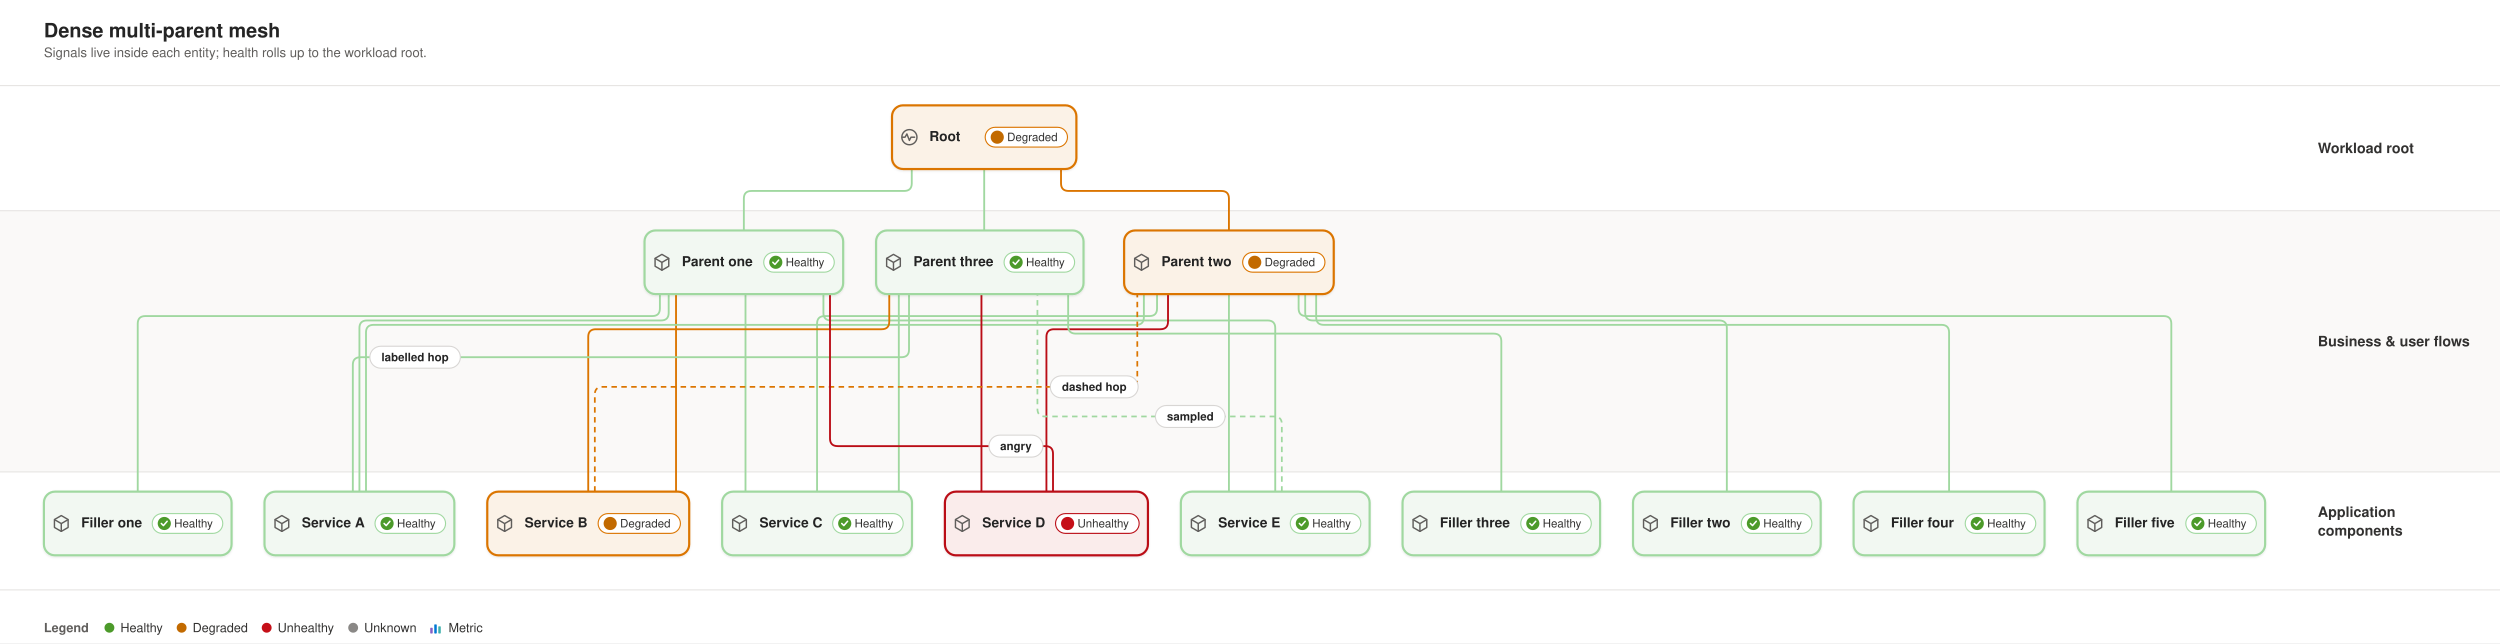
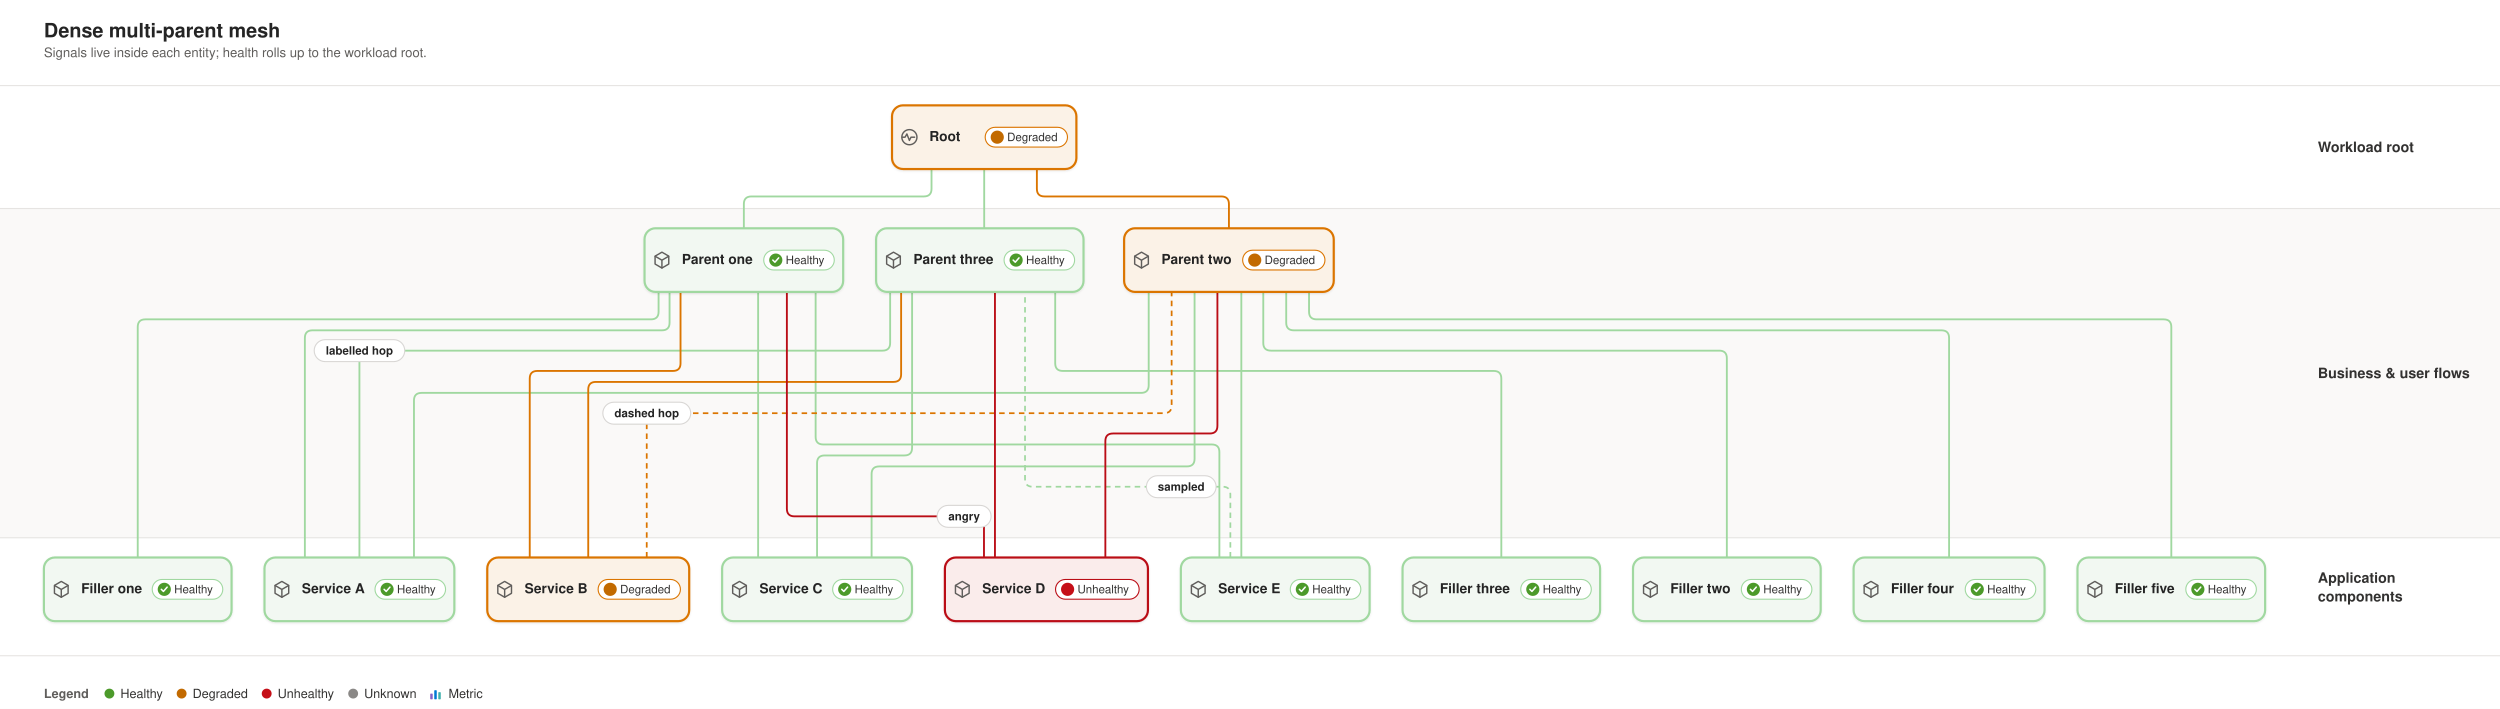
- <svg xmlns="http://www.w3.org/2000/svg" width="2278" height="586" viewBox="0 0 2278 586" font-family="Segoe UI, -apple-system, BlinkMacSystemFont, Helvetica, Arial, sans-serif">
+ <svg xmlns="http://www.w3.org/2000/svg" width="2278" height="646" viewBox="0 0 2278 646" font-family="Segoe UI, -apple-system, BlinkMacSystemFont, Helvetica, Arial, sans-serif">
  <defs>
    <filter id="cs" x="-20%" y="-20%" width="140%" height="140%">
      <feDropShadow dx="0" dy="1" stdDeviation="1.3" flood-color="#000" flood-opacity="0.1" />
    </filter>
  </defs>
-   <rect width="2278" height="586" fill="#ffffff" />
-   <rect x="0" y="78.0" width="2278" height="114.0" fill="#ffffff" />
+   <rect width="2278" height="646" fill="#ffffff" />
+   <rect x="0" y="78.0" width="2278" height="112.0" fill="#ffffff" />
  <line x1="0" y1="78.0" x2="2278" y2="78.0" stroke="#e6e4e2" />
-   <text x="2112.0" y="139.5" font-size="13" font-weight="700" fill="#323130">Workload root</text>
-   <rect x="0" y="192.0" width="2278" height="238.0" fill="#faf9f8" />
-   <line x1="0" y1="192.0" x2="2278" y2="192.0" stroke="#e6e4e2" />
-   <text x="2112.0" y="315.5" font-size="13" font-weight="700" fill="#323130">Business &amp; user flows</text>
-   <rect x="0" y="430.0" width="2278" height="90.0" fill="#ffffff" />
-   <line x1="0" y1="430.0" x2="2278" y2="430.0" stroke="#e6e4e2" />
-   <text x="2112.0" y="471.0" font-size="13" font-weight="700" fill="#323130">Application</text>
-   <text x="2112.0" y="488.0" font-size="13" font-weight="700" fill="#323130">components</text>
-   <line x1="0" y1="537.5" x2="2278" y2="537.5" stroke="#e6e4e2" />
+   <text x="2112.0" y="138.5" font-size="13" font-weight="700" fill="#323130">Workload root</text>
+   <rect x="0" y="190.0" width="2278" height="300.0" fill="#faf9f8" />
+   <line x1="0" y1="190.0" x2="2278" y2="190.0" stroke="#e6e4e2" />
+   <text x="2112.0" y="344.5" font-size="13" font-weight="700" fill="#323130">Business &amp; user flows</text>
+   <rect x="0" y="490.0" width="2278" height="90.0" fill="#ffffff" />
+   <line x1="0" y1="490.0" x2="2278" y2="490.0" stroke="#e6e4e2" />
+   <text x="2112.0" y="531.0" font-size="13" font-weight="700" fill="#323130">Application</text>
+   <text x="2112.0" y="548.0" font-size="13" font-weight="700" fill="#323130">components</text>
+   <line x1="0" y1="597.5" x2="2278" y2="597.5" stroke="#e6e4e2" />
  <text x="40" y="34" font-size="18" font-weight="700" fill="#242424">Dense multi-parent mesh</text>
  <text x="40" y="52" font-size="12" fill="#605e5c">Signals live inside each entity; health rolls up to the workload root.</text>
-   <text x="40.0" y="576.0" font-size="11.5" font-weight="600" fill="#605e5c">Legend</text>
-   <circle cx="99.7" cy="572.0" r="4.5" fill="#4c9a2a" />
-   <text x="109.7" y="576.0" font-size="11.5" fill="#323130">Healthy</text>
-   <circle cx="165.5" cy="572.0" r="4.5" fill="#c26a00" />
-   <text x="175.5" y="576.0" font-size="11.5" fill="#323130">Degraded</text>
-   <circle cx="243.0" cy="572.0" r="4.5" fill="#c50f18" />
-   <text x="253.0" y="576.0" font-size="11.5" fill="#323130">Unhealthy</text>
-   <circle cx="321.8" cy="572.0" r="4.5" fill="#8a8886" />
-   <text x="331.8" y="576.0" font-size="11.5" fill="#323130">Unknown</text>
-   <g transform="translate(390.7,565.0) scale(0.875)">
+   <text x="40.0" y="636.0" font-size="11.5" font-weight="600" fill="#605e5c">Legend</text>
+   <circle cx="99.7" cy="632.0" r="4.5" fill="#4c9a2a" />
+   <text x="109.7" y="636.0" font-size="11.5" fill="#323130">Healthy</text>
+   <circle cx="165.5" cy="632.0" r="4.5" fill="#c26a00" />
+   <text x="175.5" y="636.0" font-size="11.5" fill="#323130">Degraded</text>
+   <circle cx="243.0" cy="632.0" r="4.5" fill="#c50f18" />
+   <text x="253.0" y="636.0" font-size="11.5" fill="#323130">Unhealthy</text>
+   <circle cx="321.8" cy="632.0" r="4.5" fill="#8a8886" />
+   <text x="331.8" y="636.0" font-size="11.5" fill="#323130">Unknown</text>
+   <g transform="translate(390.7,625.0) scale(0.875)">
    <rect x="1.5" y="8" width="2.6" height="6" rx="0.6" fill="#8661c5" />
    <rect x="5.7" y="4.5" width="2.6" height="9.5" rx="0.6" fill="#0078D4" />
    <rect x="9.9" y="6.5" width="2.6" height="7.5" rx="0.6" fill="#3fb0ac" />
  </g>
-   <text x="408.7" y="576.0" font-size="11.5" fill="#323130">Metric</text>
+   <text x="408.7" y="636.0" font-size="11.5" fill="#323130">Metric</text>
  <g transform="translate(40.0,0)">
    <g fill="none" stroke-linecap="butt" stroke-linejoin="round">
-       <path d="M85.5 448.0 L85.5 295.0 Q85.5 288.0 92.5 288.0 L554.3 288.0 Q561.3 288.0 561.3 281.0 L561.3 268.0" stroke="#a0d8a0" stroke-width="1.7" />
-       <path d="M287.5 448.0 L287.5 299.0 Q287.5 292.0 294.5 292.0 L562.3 292.0 Q569.3 292.0 569.3 285.0 L569.3 268.0" stroke="#a0d8a0" stroke-width="1.7" />
-       <path d="M639.3 448.0 L639.3 268.0" stroke="#a0d8a0" stroke-width="1.7" />
-       <path d="M1122.0 448.0 L1122.0 299.0 Q1122.0 292.0 1115.0 292.0 L717.3 292.0 Q710.3 292.0 710.3 285.0 L710.3 268.0" stroke="#a0d8a0" stroke-width="1.7" />
-       <path d="M576.0 448.0 L576.0 268.0" stroke="#db7500" stroke-width="1.7" />
-       <path d="M293.5 448.0 L293.5 303.0 Q293.5 296.0 300.5 296.0 L995.3 296.0 Q1002.3 296.0 1002.3 289.0 L1002.3 268.0" stroke="#a0d8a0" stroke-width="1.7" />
-       <path d="M704.5 448.0 L704.5 295.0 Q704.5 288.0 711.5 288.0 L1007.3 288.0 Q1014.3 288.0 1014.3 281.0 L1014.3 268.0" stroke="#a0d8a0" stroke-width="1.7" />
-       <path d="M1079.8 448.0 L1079.8 268.0" stroke="#a0d8a0" stroke-width="1.7" />
-       <path d="M1533.5 448.0 L1533.5 299.0 Q1533.5 292.0 1526.5 292.0 L1156.3 292.0 Q1149.3 292.0 1149.3 285.0 L1149.3 268.0" stroke="#a0d8a0" stroke-width="1.7" />
-       <path d="M1736.0 448.0 L1736.0 303.0 Q1736.0 296.0 1729.0 296.0 L1166.3 296.0 Q1159.3 296.0 1159.3 289.0 L1159.3 268.0" stroke="#a0d8a0" stroke-width="1.7" />
-       <path d="M1938.5 448.0 L1938.5 295.0 Q1938.5 288.0 1931.5 288.0 L1150.3 288.0 Q1143.3 288.0 1143.3 281.0 L1143.3 268.0" stroke="#a0d8a0" stroke-width="1.7" />
-       <path d="M913.5 448.0 L913.5 307.0 Q913.5 300.0 920.5 300.0 L1017.3 300.0 Q1024.3 300.0 1024.3 293.0 L1024.3 268.0" stroke="#ba0d16" stroke-width="1.7" />
-       <path d="M779.0 448.0 L779.0 268.0" stroke="#a0d8a0" stroke-width="1.7" />
-       <path d="M1328.0 448.0 L1328.0 311.0 Q1328.0 304.0 1321.0 304.0 L940.3 304.0 Q933.3 304.0 933.3 297.0 L933.3 268.0" stroke="#a0d8a0" stroke-width="1.7" />
-       <path d="M496.0 448.0 L496.0 307.0 Q496.0 300.0 503.0 300.0 L763.3 300.0 Q770.3 300.0 770.3 293.0 L770.3 268.0" stroke="#db7500" stroke-width="1.7" />
-       <path d="M854.3 448.0 L854.3 268.0" stroke="#ba0d16" stroke-width="1.7" />
-       <path d="M637.8 210.0 L637.8 181.0 Q637.8 174.0 644.8 174.0 L783.8 174.0 Q790.8 174.0 790.8 167.0 L790.8 154.0" stroke="#a0d8a0" stroke-width="1.7" />
-       <path d="M856.8 210.0 L856.8 154.0" stroke="#a0d8a0" stroke-width="1.7" />
-       <path d="M1079.8 210.0 L1079.8 181.0 Q1079.8 174.0 1072.8 174.0 L933.8 174.0 Q926.8 174.0 926.8 167.0 L926.8 154.0" stroke="#db7500" stroke-width="1.7" />
-       <path d="M281.5 448.0 L281.5 332.5 Q281.5 325.5 288.5 325.5 L781.3 325.5 Q788.3 325.5 788.3 318.5 L788.3 268.0" stroke="#a0d8a0" stroke-width="1.7" />
-       <path d="M502.0 448.0 L502.0 359.5 Q502.0 352.5 509.0 352.5 L989.3 352.5 Q996.3 352.5 996.3 345.5 L996.3 268.0" stroke="#db7500" stroke-width="1.6" stroke-dasharray="5 4" />
-       <path d="M919.5 448.0 L919.5 413.5 Q919.5 406.5 912.5 406.5 L723.3 406.5 Q716.3 406.5 716.3 399.5 L716.3 268.0" stroke="#ba0d16" stroke-width="1.7" />
-       <path d="M1128.0 448.0 L1128.0 386.5 Q1128.0 379.5 1121.0 379.5 L912.3 379.5 Q905.3 379.5 905.3 372.5 L905.3 268.0" stroke="#a0d8a0" stroke-width="1.6" stroke-dasharray="5 4" />
-     </g>
-     <g stroke="none">
-       <rect x="297.0" y="315.5" width="82.5" height="20" rx="10" fill="#ffffff" stroke="#d8d6d4" stroke-width="1" />
-       <text x="338.2" y="329.1" font-size="10.5" font-weight="600" fill="#242424" text-anchor="middle">labelled hop</text>
-     </g>
-     <g stroke="none">
-       <rect x="917.0" y="342.5" width="80.1" height="20" rx="10" fill="#ffffff" stroke="#d8d6d4" stroke-width="1" />
-       <text x="957.1" y="356.1" font-size="10.5" font-weight="600" fill="#242424" text-anchor="middle">dashed hop</text>
-     </g>
-     <g stroke="none">
-       <rect x="861.1" y="396.5" width="49.2" height="20" rx="10" fill="#ffffff" stroke="#d8d6d4" stroke-width="1" />
-       <text x="885.7" y="410.1" font-size="10.5" font-weight="600" fill="#242424" text-anchor="middle">angry</text>
-     </g>
-     <g stroke="none">
-       <rect x="1012.8" y="369.5" width="63.5" height="20" rx="10" fill="#ffffff" stroke="#d8d6d4" stroke-width="1" />
-       <text x="1044.6" y="383.1" font-size="10.5" font-weight="600" fill="#242424" text-anchor="middle">sampled</text>
-     </g>
-     <g filter="url(#cs)">
-       <rect x="201.0" y="448.0" width="173" height="58" rx="10" fill="#f2f8f2" stroke="#a0d8a0" stroke-width="2" />
-     </g>
-     <g transform="translate(207.0,467.16) scale(0.82)">
-       <path d="M12 3.2l7.6 4.4v8.8L12 20.8l-7.6-4.4V7.6z" fill="none" stroke="#605e5c" stroke-width="1.6" stroke-linecap="round" stroke-linejoin="round" />
-       <path d="M4.6 7.8l7.4 4.3 7.4-4.3M12 12.1v8.6" fill="none" stroke="#605e5c" stroke-width="1.6" stroke-linecap="round" stroke-linejoin="round" />
-     </g>
-     <text x="235.0" y="480.5" font-size="12.5" font-weight="600" fill="#242424">Service A</text>
-     <rect x="301.7" y="468.00" width="64.3" height="18" rx="9" fill="#ffffff" stroke="#a0d8a0" stroke-width="1" />
-     <circle cx="312.7" cy="477.0" r="6" fill="#4c9a2a" />
-     <path d="M310.0 477.0 l1.9 1.9 l3.4 -3.9" fill="none" stroke="#ffffff" stroke-width="1.4" stroke-linecap="round" stroke-linejoin="round" />
-     <text x="321.7" y="480.57" font-size="10.5" fill="#323130">Healthy</text>
-     <g filter="url(#cs)">
-       <rect x="547.3" y="210.0" width="181" height="58" rx="10" fill="#f2f8f2" stroke="#a0d8a0" stroke-width="2" />
-     </g>
-     <g transform="translate(553.3,229.16) scale(0.82)">
-       <path d="M12 3.2l7.6 4.4v8.8L12 20.8l-7.6-4.4V7.6z" fill="none" stroke="#605e5c" stroke-width="1.6" stroke-linecap="round" stroke-linejoin="round" />
-       <path d="M4.6 7.8l7.4 4.3 7.4-4.3M12 12.1v8.6" fill="none" stroke="#605e5c" stroke-width="1.6" stroke-linecap="round" stroke-linejoin="round" />
-     </g>
-     <text x="581.3" y="242.5" font-size="12.5" font-weight="600" fill="#242424">Parent one</text>
-     <rect x="655.9" y="230.00" width="64.3" height="18" rx="9" fill="#ffffff" stroke="#a0d8a0" stroke-width="1" />
-     <circle cx="666.9" cy="239.0" r="6" fill="#4c9a2a" />
-     <path d="M664.2 239.0 l1.9 1.9 l3.4 -3.9" fill="none" stroke="#ffffff" stroke-width="1.4" stroke-linecap="round" stroke-linejoin="round" />
-     <text x="675.9" y="242.57" font-size="10.5" fill="#323130">Healthy</text>
-     <g filter="url(#cs)">
-       <rect x="984.3" y="210.0" width="191" height="58" rx="10" fill="#fbf2e7" stroke="#db7500" stroke-width="2" />
-     </g>
-     <g transform="translate(990.3,229.16) scale(0.82)">
-       <path d="M12 3.2l7.6 4.4v8.8L12 20.8l-7.6-4.4V7.6z" fill="none" stroke="#605e5c" stroke-width="1.6" stroke-linecap="round" stroke-linejoin="round" />
-       <path d="M4.6 7.8l7.4 4.3 7.4-4.3M12 12.1v8.6" fill="none" stroke="#605e5c" stroke-width="1.6" stroke-linecap="round" stroke-linejoin="round" />
-     </g>
-     <text x="1018.3" y="242.5" font-size="12.5" font-weight="600" fill="#242424">Parent two</text>
-     <rect x="1092.3" y="230.00" width="75.0" height="18" rx="9" fill="#ffffff" stroke="#db7500" stroke-width="1" />
-     <circle cx="1103.3" cy="239.0" r="6" fill="#c26a00" />
-     <text x="1112.3" y="242.57" font-size="10.5" fill="#323130">Degraded</text>
-     <g filter="url(#cs)">
-       <rect x="758.3" y="210.0" width="189" height="58" rx="10" fill="#f2f8f2" stroke="#a0d8a0" stroke-width="2" />
-     </g>
-     <g transform="translate(764.3,229.16) scale(0.82)">
-       <path d="M12 3.2l7.6 4.4v8.8L12 20.8l-7.6-4.4V7.6z" fill="none" stroke="#605e5c" stroke-width="1.6" stroke-linecap="round" stroke-linejoin="round" />
-       <path d="M4.6 7.8l7.4 4.3 7.4-4.3M12 12.1v8.6" fill="none" stroke="#605e5c" stroke-width="1.6" stroke-linecap="round" stroke-linejoin="round" />
-     </g>
-     <text x="792.3" y="242.5" font-size="12.5" font-weight="600" fill="#242424">Parent three</text>
-     <rect x="874.9" y="230.00" width="64.3" height="18" rx="9" fill="#ffffff" stroke="#a0d8a0" stroke-width="1" />
-     <circle cx="885.9" cy="239.0" r="6" fill="#4c9a2a" />
-     <path d="M883.2 239.0 l1.9 1.9 l3.4 -3.9" fill="none" stroke="#ffffff" stroke-width="1.4" stroke-linecap="round" stroke-linejoin="round" />
-     <text x="894.9" y="242.57" font-size="10.5" fill="#323130">Healthy</text>
-     <g filter="url(#cs)">
-       <rect x="404.0" y="448.0" width="184" height="58" rx="10" fill="#fbf2e7" stroke="#db7500" stroke-width="2" />
-     </g>
-     <g transform="translate(410.0,467.16) scale(0.82)">
-       <path d="M12 3.2l7.6 4.4v8.8L12 20.8l-7.6-4.4V7.6z" fill="none" stroke="#605e5c" stroke-width="1.6" stroke-linecap="round" stroke-linejoin="round" />
-       <path d="M4.6 7.8l7.4 4.3 7.4-4.3M12 12.1v8.6" fill="none" stroke="#605e5c" stroke-width="1.6" stroke-linecap="round" stroke-linejoin="round" />
-     </g>
-     <text x="438.0" y="480.5" font-size="12.5" font-weight="600" fill="#242424">Service B</text>
-     <rect x="505.0" y="468.00" width="75.0" height="18" rx="9" fill="#ffffff" stroke="#db7500" stroke-width="1" />
-     <circle cx="516.0" cy="477.0" r="6" fill="#c26a00" />
-     <text x="525.0" y="480.57" font-size="10.5" fill="#323130">Degraded</text>
-     <g filter="url(#cs)">
-       <rect x="618.0" y="448.0" width="173" height="58" rx="10" fill="#f2f8f2" stroke="#a0d8a0" stroke-width="2" />
-     </g>
-     <g transform="translate(624.0,467.16) scale(0.82)">
-       <path d="M12 3.2l7.6 4.4v8.8L12 20.8l-7.6-4.4V7.6z" fill="none" stroke="#605e5c" stroke-width="1.6" stroke-linecap="round" stroke-linejoin="round" />
-       <path d="M4.6 7.8l7.4 4.3 7.4-4.3M12 12.1v8.6" fill="none" stroke="#605e5c" stroke-width="1.6" stroke-linecap="round" stroke-linejoin="round" />
-     </g>
-     <text x="652.0" y="480.5" font-size="12.5" font-weight="600" fill="#242424">Service C</text>
-     <rect x="718.7" y="468.00" width="64.3" height="18" rx="9" fill="#ffffff" stroke="#a0d8a0" stroke-width="1" />
-     <circle cx="729.7" cy="477.0" r="6" fill="#4c9a2a" />
-     <path d="M727.0 477.0 l1.9 1.9 l3.4 -3.9" fill="none" stroke="#ffffff" stroke-width="1.4" stroke-linecap="round" stroke-linejoin="round" />
-     <text x="738.7" y="480.57" font-size="10.5" fill="#323130">Healthy</text>
-     <g filter="url(#cs)">
-       <rect x="821.0" y="448.0" width="185" height="58" rx="10" fill="#faeceb" stroke="#ba0d16" stroke-width="2" />
-     </g>
-     <g transform="translate(827.0,467.16) scale(0.82)">
-       <path d="M12 3.2l7.6 4.4v8.8L12 20.8l-7.6-4.4V7.6z" fill="none" stroke="#605e5c" stroke-width="1.6" stroke-linecap="round" stroke-linejoin="round" />
-       <path d="M4.6 7.8l7.4 4.3 7.4-4.3M12 12.1v8.6" fill="none" stroke="#605e5c" stroke-width="1.6" stroke-linecap="round" stroke-linejoin="round" />
-     </g>
-     <text x="855.0" y="480.5" font-size="12.5" font-weight="600" fill="#242424">Service D</text>
-     <rect x="921.8" y="468.00" width="76.2" height="18" rx="9" fill="#ffffff" stroke="#ba0d16" stroke-width="1" />
-     <circle cx="932.8" cy="477.0" r="6" fill="#c50f18" />
-     <text x="941.8" y="480.57" font-size="10.5" fill="#323130">Unhealthy</text>
-     <g filter="url(#cs)">
-       <rect x="1036.0" y="448.0" width="172" height="58" rx="10" fill="#f2f8f2" stroke="#a0d8a0" stroke-width="2" />
-     </g>
-     <g transform="translate(1042.0,467.16) scale(0.82)">
-       <path d="M12 3.2l7.6 4.4v8.8L12 20.8l-7.6-4.4V7.6z" fill="none" stroke="#605e5c" stroke-width="1.6" stroke-linecap="round" stroke-linejoin="round" />
-       <path d="M4.6 7.8l7.4 4.3 7.4-4.3M12 12.1v8.6" fill="none" stroke="#605e5c" stroke-width="1.6" stroke-linecap="round" stroke-linejoin="round" />
-     </g>
-     <text x="1070.0" y="480.5" font-size="12.5" font-weight="600" fill="#242424">Service E</text>
-     <rect x="1135.7" y="468.00" width="64.3" height="18" rx="9" fill="#ffffff" stroke="#a0d8a0" stroke-width="1" />
-     <circle cx="1146.7" cy="477.0" r="6" fill="#4c9a2a" />
-     <path d="M1144.0 477.0 l1.9 1.9 l3.4 -3.9" fill="none" stroke="#ffffff" stroke-width="1.4" stroke-linecap="round" stroke-linejoin="round" />
-     <text x="1155.7" y="480.57" font-size="10.5" fill="#323130">Healthy</text>
-     <g filter="url(#cs)">
-       <rect x="0.0" y="448.0" width="171" height="58" rx="10" fill="#f2f8f2" stroke="#a0d8a0" stroke-width="2" />
-     </g>
-     <g transform="translate(6.0,467.16) scale(0.82)">
-       <path d="M12 3.2l7.6 4.4v8.8L12 20.8l-7.6-4.4V7.6z" fill="none" stroke="#605e5c" stroke-width="1.6" stroke-linecap="round" stroke-linejoin="round" />
-       <path d="M4.6 7.8l7.4 4.3 7.4-4.3M12 12.1v8.6" fill="none" stroke="#605e5c" stroke-width="1.6" stroke-linecap="round" stroke-linejoin="round" />
-     </g>
-     <text x="34.0" y="480.5" font-size="12.5" font-weight="600" fill="#242424">Filler one</text>
-     <rect x="98.7" y="468.00" width="64.3" height="18" rx="9" fill="#ffffff" stroke="#a0d8a0" stroke-width="1" />
-     <circle cx="109.7" cy="477.0" r="6" fill="#4c9a2a" />
-     <path d="M107.0 477.0 l1.9 1.9 l3.4 -3.9" fill="none" stroke="#ffffff" stroke-width="1.4" stroke-linecap="round" stroke-linejoin="round" />
-     <text x="118.7" y="480.57" font-size="10.5" fill="#323130">Healthy</text>
-     <g filter="url(#cs)">
-       <rect x="1448.0" y="448.0" width="171" height="58" rx="10" fill="#f2f8f2" stroke="#a0d8a0" stroke-width="2" />
-     </g>
-     <g transform="translate(1454.0,467.16) scale(0.82)">
-       <path d="M12 3.2l7.6 4.4v8.8L12 20.8l-7.6-4.4V7.6z" fill="none" stroke="#605e5c" stroke-width="1.6" stroke-linecap="round" stroke-linejoin="round" />
-       <path d="M4.6 7.8l7.4 4.3 7.4-4.3M12 12.1v8.6" fill="none" stroke="#605e5c" stroke-width="1.6" stroke-linecap="round" stroke-linejoin="round" />
-     </g>
-     <text x="1482.0" y="480.5" font-size="12.5" font-weight="600" fill="#242424">Filler two</text>
-     <rect x="1546.7" y="468.00" width="64.3" height="18" rx="9" fill="#ffffff" stroke="#a0d8a0" stroke-width="1" />
-     <circle cx="1557.7" cy="477.0" r="6" fill="#4c9a2a" />
-     <path d="M1555.0 477.0 l1.9 1.9 l3.4 -3.9" fill="none" stroke="#ffffff" stroke-width="1.4" stroke-linecap="round" stroke-linejoin="round" />
-     <text x="1566.7" y="480.57" font-size="10.5" fill="#323130">Healthy</text>
-     <g filter="url(#cs)">
-       <rect x="1238.0" y="448.0" width="180" height="58" rx="10" fill="#f2f8f2" stroke="#a0d8a0" stroke-width="2" />
-     </g>
-     <g transform="translate(1244.0,467.16) scale(0.82)">
-       <path d="M12 3.2l7.6 4.4v8.8L12 20.8l-7.6-4.4V7.6z" fill="none" stroke="#605e5c" stroke-width="1.6" stroke-linecap="round" stroke-linejoin="round" />
-       <path d="M4.6 7.8l7.4 4.3 7.4-4.3M12 12.1v8.6" fill="none" stroke="#605e5c" stroke-width="1.6" stroke-linecap="round" stroke-linejoin="round" />
-     </g>
-     <text x="1272.0" y="480.5" font-size="12.5" font-weight="600" fill="#242424">Filler three</text>
-     <rect x="1345.7" y="468.00" width="64.3" height="18" rx="9" fill="#ffffff" stroke="#a0d8a0" stroke-width="1" />
-     <circle cx="1356.7" cy="477.0" r="6" fill="#4c9a2a" />
-     <path d="M1354.0 477.0 l1.9 1.9 l3.4 -3.9" fill="none" stroke="#ffffff" stroke-width="1.4" stroke-linecap="round" stroke-linejoin="round" />
-     <text x="1365.7" y="480.57" font-size="10.5" fill="#323130">Healthy</text>
-     <g filter="url(#cs)">
-       <rect x="1649.0" y="448.0" width="174" height="58" rx="10" fill="#f2f8f2" stroke="#a0d8a0" stroke-width="2" />
-     </g>
-     <g transform="translate(1655.0,467.16) scale(0.82)">
-       <path d="M12 3.2l7.6 4.4v8.8L12 20.8l-7.6-4.4V7.6z" fill="none" stroke="#605e5c" stroke-width="1.6" stroke-linecap="round" stroke-linejoin="round" />
-       <path d="M4.6 7.8l7.4 4.3 7.4-4.3M12 12.1v8.6" fill="none" stroke="#605e5c" stroke-width="1.6" stroke-linecap="round" stroke-linejoin="round" />
-     </g>
-     <text x="1683.0" y="480.5" font-size="12.5" font-weight="600" fill="#242424">Filler four</text>
-     <rect x="1750.7" y="468.00" width="64.3" height="18" rx="9" fill="#ffffff" stroke="#a0d8a0" stroke-width="1" />
-     <circle cx="1761.7" cy="477.0" r="6" fill="#4c9a2a" />
-     <path d="M1759.0 477.0 l1.9 1.9 l3.4 -3.9" fill="none" stroke="#ffffff" stroke-width="1.4" stroke-linecap="round" stroke-linejoin="round" />
-     <text x="1770.7" y="480.57" font-size="10.5" fill="#323130">Healthy</text>
-     <g filter="url(#cs)">
-       <rect x="1853.0" y="448.0" width="171" height="58" rx="10" fill="#f2f8f2" stroke="#a0d8a0" stroke-width="2" />
-     </g>
-     <g transform="translate(1859.0,467.16) scale(0.82)">
-       <path d="M12 3.2l7.6 4.4v8.8L12 20.8l-7.6-4.4V7.6z" fill="none" stroke="#605e5c" stroke-width="1.6" stroke-linecap="round" stroke-linejoin="round" />
-       <path d="M4.6 7.8l7.4 4.3 7.4-4.3M12 12.1v8.6" fill="none" stroke="#605e5c" stroke-width="1.6" stroke-linecap="round" stroke-linejoin="round" />
-     </g>
-     <text x="1887.0" y="480.5" font-size="12.5" font-weight="600" fill="#242424">Filler five</text>
-     <rect x="1951.7" y="468.00" width="64.3" height="18" rx="9" fill="#ffffff" stroke="#a0d8a0" stroke-width="1" />
-     <circle cx="1962.7" cy="477.0" r="6" fill="#4c9a2a" />
-     <path d="M1960.0 477.0 l1.9 1.9 l3.4 -3.9" fill="none" stroke="#ffffff" stroke-width="1.4" stroke-linecap="round" stroke-linejoin="round" />
-     <text x="1971.7" y="480.57" font-size="10.5" fill="#323130">Healthy</text>
+       <path d="M237.8 508.0 L237.8 308.0 Q237.8 301.0 244.8 301.0 L563.1 301.0 Q570.1 301.0 570.1 294.0 L570.1 266.0" stroke="#a0d8a0" stroke-width="1.7" />
+       <path d="M337.2 508.0 L337.2 365.0 Q337.2 358.0 344.2 358.0 L999.7 358.0 Q1006.7 358.0 1006.7 351.0 L1006.7 266.0" stroke="#a0d8a0" stroke-width="1.7" />
+       <path d="M287.5 508.0 L287.5 326.5 Q287.5 319.5 294.5 319.5 L764.1 319.5 Q771.1 319.5 771.1 312.5 L771.1 266.0" stroke="#a0d8a0" stroke-width="1.7" />
+       <path d="M650.8 508.0 L650.8 266.0" stroke="#a0d8a0" stroke-width="1.7" />
+       <path d="M754.2 508.0 L754.2 432.0 Q754.2 425.0 761.2 425.0 L1041.5 425.0 Q1048.5 425.0 1048.5 418.0 L1048.5 266.0" stroke="#a0d8a0" stroke-width="1.7" />
+       <path d="M704.5 508.0 L704.5 422.0 Q704.5 415.0 711.5 415.0 L784.1 415.0 Q791.1 415.0 791.1 408.0 L791.1 266.0" stroke="#a0d8a0" stroke-width="1.7" />
+       <path d="M1071.1 508.0 L1071.1 412.0 Q1071.1 405.0 1064.1 405.0 L710.2 405.0 Q703.2 405.0 703.2 398.0 L703.2 266.0" stroke="#a0d8a0" stroke-width="1.7" />
+       <path d="M1091.1 508.0 L1091.1 266.0" stroke="#a0d8a0" stroke-width="1.7" />
+       <path d="M1081.1 508.0 L1081.1 450.5 Q1081.1 443.5 1074.1 443.5 L901.0 443.5 Q894.0 443.5 894.0 436.5 L894.0 266.0" stroke="#a0d8a0" stroke-width="1.6" stroke-dasharray="5 4" />
+       <path d="M85.5 508.0 L85.5 298.0 Q85.5 291.0 92.5 291.0 L553.1 291.0 Q560.1 291.0 560.1 284.0 L560.1 266.0" stroke="#a0d8a0" stroke-width="1.7" />
+       <path d="M1533.5 508.0 L1533.5 326.5 Q1533.5 319.5 1526.5 319.5 L1118.1 319.5 Q1111.1 319.5 1111.1 312.5 L1111.1 266.0" stroke="#a0d8a0" stroke-width="1.7" />
+       <path d="M1328.0 508.0 L1328.0 345.0 Q1328.0 338.0 1321.0 338.0 L928.5 338.0 Q921.5 338.0 921.5 331.0 L921.5 266.0" stroke="#a0d8a0" stroke-width="1.7" />
+       <path d="M1736.0 508.0 L1736.0 308.0 Q1736.0 301.0 1729.0 301.0 L1139.0 301.0 Q1132.0 301.0 1132.0 294.0 L1132.0 266.0" stroke="#a0d8a0" stroke-width="1.7" />
+       <path d="M1938.5 508.0 L1938.5 298.0 Q1938.5 291.0 1931.5 291.0 L1159.8 291.0 Q1152.8 291.0 1152.8 284.0 L1152.8 266.0" stroke="#a0d8a0" stroke-width="1.7" />
+       <path d="M637.8 208.0 L637.8 186.0 Q637.8 179.0 644.8 179.0 L801.8 179.0 Q808.8 179.0 808.8 172.0 L808.8 154.0" stroke="#a0d8a0" stroke-width="1.7" />
+       <path d="M856.8 208.0 L856.8 154.0" stroke="#a0d8a0" stroke-width="1.7" />
+       <path d="M442.7 508.0 L442.7 345.0 Q442.7 338.0 449.7 338.0 L573.1 338.0 Q580.1 338.0 580.1 331.0 L580.1 266.0" stroke="#db7500" stroke-width="1.7" />
+       <path d="M549.3 508.0 L549.3 383.5 Q549.3 376.5 556.3 376.5 L1020.6 376.5 Q1027.6 376.5 1027.6 369.5 L1027.6 266.0" stroke="#db7500" stroke-width="1.6" stroke-dasharray="5 4" />
+       <path d="M496.0 508.0 L496.0 355.0 Q496.0 348.0 503.0 348.0 L774.1 348.0 Q781.1 348.0 781.1 341.0 L781.1 266.0" stroke="#db7500" stroke-width="1.7" />
+       <path d="M1079.8 208.0 L1079.8 186.0 Q1079.8 179.0 1072.8 179.0 L911.8 179.0 Q904.8 179.0 904.8 172.0 L904.8 154.0" stroke="#db7500" stroke-width="1.7" />
+       <path d="M856.6 508.0 L856.6 477.5 Q856.6 470.5 849.6 470.5 L684.0 470.5 Q677.0 470.5 677.0 463.5 L677.0 266.0" stroke="#ba0d16" stroke-width="1.7" />
+       <path d="M967.2 508.0 L967.2 402.0 Q967.2 395.0 974.2 395.0 L1062.3 395.0 Q1069.3 395.0 1069.3 388.0 L1069.3 266.0" stroke="#ba0d16" stroke-width="1.7" />
+       <path d="M866.6 508.0 L866.6 266.0" stroke="#ba0d16" stroke-width="1.7" />
+     </g>
+     <g stroke="none">
+       <rect x="246.3" y="309.5" width="82.5" height="20" rx="10" fill="#ffffff" stroke="#d8d6d4" stroke-width="1" />
+       <text x="287.5" y="323.1" font-size="10.5" font-weight="600" fill="#242424" text-anchor="middle">labelled hop</text>
+     </g>
+     <g stroke="none">
+       <rect x="509.3" y="366.5" width="80.1" height="20" rx="10" fill="#ffffff" stroke="#d8d6d4" stroke-width="1" />
+       <text x="549.3" y="380.1" font-size="10.5" font-weight="600" fill="#242424" text-anchor="middle">dashed hop</text>
+     </g>
+     <g stroke="none">
+       <rect x="813.9" y="460.5" width="49.2" height="20" rx="10" fill="#ffffff" stroke="#d8d6d4" stroke-width="1" />
+       <text x="838.5" y="474.1" font-size="10.5" font-weight="600" fill="#242424" text-anchor="middle">angry</text>
+     </g>
+     <g stroke="none">
+       <rect x="1004.6" y="433.5" width="63.5" height="20" rx="10" fill="#ffffff" stroke="#d8d6d4" stroke-width="1" />
+       <text x="1036.3" y="447.1" font-size="10.5" font-weight="600" fill="#242424" text-anchor="middle">sampled</text>
+     </g>
+     <g filter="url(#cs)">
+       <rect x="201.0" y="508.0" width="173" height="58" rx="10" fill="#f2f8f2" stroke="#a0d8a0" stroke-width="2" />
+     </g>
+     <g transform="translate(207.0,527.16) scale(0.82)">
+       <path d="M12 3.2l7.6 4.4v8.8L12 20.8l-7.6-4.4V7.6z" fill="none" stroke="#605e5c" stroke-width="1.6" stroke-linecap="round" stroke-linejoin="round" />
+       <path d="M4.6 7.8l7.4 4.3 7.4-4.3M12 12.1v8.6" fill="none" stroke="#605e5c" stroke-width="1.6" stroke-linecap="round" stroke-linejoin="round" />
+     </g>
+     <text x="235.0" y="540.5" font-size="12.5" font-weight="600" fill="#242424">Service A</text>
+     <rect x="301.7" y="528.00" width="64.3" height="18" rx="9" fill="#ffffff" stroke="#a0d8a0" stroke-width="1" />
+     <circle cx="312.7" cy="537.0" r="6" fill="#4c9a2a" />
+     <path d="M310.0 537.0 l1.9 1.9 l3.4 -3.9" fill="none" stroke="#ffffff" stroke-width="1.4" stroke-linecap="round" stroke-linejoin="round" />
+     <text x="321.7" y="540.57" font-size="10.5" fill="#323130">Healthy</text>
+     <g filter="url(#cs)">
+       <rect x="547.3" y="208.0" width="181" height="58" rx="10" fill="#f2f8f2" stroke="#a0d8a0" stroke-width="2" />
+     </g>
+     <g transform="translate(553.3,227.16) scale(0.82)">
+       <path d="M12 3.2l7.6 4.4v8.8L12 20.8l-7.6-4.4V7.6z" fill="none" stroke="#605e5c" stroke-width="1.6" stroke-linecap="round" stroke-linejoin="round" />
+       <path d="M4.6 7.8l7.4 4.3 7.4-4.3M12 12.1v8.6" fill="none" stroke="#605e5c" stroke-width="1.6" stroke-linecap="round" stroke-linejoin="round" />
+     </g>
+     <text x="581.3" y="240.5" font-size="12.5" font-weight="600" fill="#242424">Parent one</text>
+     <rect x="655.9" y="228.00" width="64.3" height="18" rx="9" fill="#ffffff" stroke="#a0d8a0" stroke-width="1" />
+     <circle cx="666.9" cy="237.0" r="6" fill="#4c9a2a" />
+     <path d="M664.2 237.0 l1.9 1.9 l3.4 -3.9" fill="none" stroke="#ffffff" stroke-width="1.4" stroke-linecap="round" stroke-linejoin="round" />
+     <text x="675.9" y="240.57" font-size="10.5" fill="#323130">Healthy</text>
+     <g filter="url(#cs)">
+       <rect x="984.3" y="208.0" width="191" height="58" rx="10" fill="#fbf2e7" stroke="#db7500" stroke-width="2" />
+     </g>
+     <g transform="translate(990.3,227.16) scale(0.82)">
+       <path d="M12 3.2l7.6 4.4v8.8L12 20.8l-7.6-4.4V7.6z" fill="none" stroke="#605e5c" stroke-width="1.6" stroke-linecap="round" stroke-linejoin="round" />
+       <path d="M4.6 7.8l7.4 4.3 7.4-4.3M12 12.1v8.6" fill="none" stroke="#605e5c" stroke-width="1.6" stroke-linecap="round" stroke-linejoin="round" />
+     </g>
+     <text x="1018.3" y="240.5" font-size="12.5" font-weight="600" fill="#242424">Parent two</text>
+     <rect x="1092.3" y="228.00" width="75.0" height="18" rx="9" fill="#ffffff" stroke="#db7500" stroke-width="1" />
+     <circle cx="1103.3" cy="237.0" r="6" fill="#c26a00" />
+     <text x="1112.3" y="240.57" font-size="10.5" fill="#323130">Degraded</text>
+     <g filter="url(#cs)">
+       <rect x="758.3" y="208.0" width="189" height="58" rx="10" fill="#f2f8f2" stroke="#a0d8a0" stroke-width="2" />
+     </g>
+     <g transform="translate(764.3,227.16) scale(0.82)">
+       <path d="M12 3.2l7.6 4.4v8.8L12 20.8l-7.6-4.4V7.6z" fill="none" stroke="#605e5c" stroke-width="1.6" stroke-linecap="round" stroke-linejoin="round" />
+       <path d="M4.6 7.8l7.4 4.3 7.4-4.3M12 12.1v8.6" fill="none" stroke="#605e5c" stroke-width="1.6" stroke-linecap="round" stroke-linejoin="round" />
+     </g>
+     <text x="792.3" y="240.5" font-size="12.5" font-weight="600" fill="#242424">Parent three</text>
+     <rect x="874.9" y="228.00" width="64.3" height="18" rx="9" fill="#ffffff" stroke="#a0d8a0" stroke-width="1" />
+     <circle cx="885.9" cy="237.0" r="6" fill="#4c9a2a" />
+     <path d="M883.2 237.0 l1.9 1.9 l3.4 -3.9" fill="none" stroke="#ffffff" stroke-width="1.4" stroke-linecap="round" stroke-linejoin="round" />
+     <text x="894.9" y="240.57" font-size="10.5" fill="#323130">Healthy</text>
+     <g filter="url(#cs)">
+       <rect x="404.0" y="508.0" width="184" height="58" rx="10" fill="#fbf2e7" stroke="#db7500" stroke-width="2" />
+     </g>
+     <g transform="translate(410.0,527.16) scale(0.82)">
+       <path d="M12 3.2l7.6 4.4v8.8L12 20.8l-7.6-4.4V7.6z" fill="none" stroke="#605e5c" stroke-width="1.6" stroke-linecap="round" stroke-linejoin="round" />
+       <path d="M4.6 7.8l7.4 4.3 7.4-4.3M12 12.1v8.6" fill="none" stroke="#605e5c" stroke-width="1.6" stroke-linecap="round" stroke-linejoin="round" />
+     </g>
+     <text x="438.0" y="540.5" font-size="12.5" font-weight="600" fill="#242424">Service B</text>
+     <rect x="505.0" y="528.00" width="75.0" height="18" rx="9" fill="#ffffff" stroke="#db7500" stroke-width="1" />
+     <circle cx="516.0" cy="537.0" r="6" fill="#c26a00" />
+     <text x="525.0" y="540.57" font-size="10.5" fill="#323130">Degraded</text>
+     <g filter="url(#cs)">
+       <rect x="618.0" y="508.0" width="173" height="58" rx="10" fill="#f2f8f2" stroke="#a0d8a0" stroke-width="2" />
+     </g>
+     <g transform="translate(624.0,527.16) scale(0.82)">
+       <path d="M12 3.2l7.6 4.4v8.8L12 20.8l-7.6-4.4V7.6z" fill="none" stroke="#605e5c" stroke-width="1.6" stroke-linecap="round" stroke-linejoin="round" />
+       <path d="M4.6 7.8l7.4 4.3 7.4-4.3M12 12.1v8.6" fill="none" stroke="#605e5c" stroke-width="1.6" stroke-linecap="round" stroke-linejoin="round" />
+     </g>
+     <text x="652.0" y="540.5" font-size="12.5" font-weight="600" fill="#242424">Service C</text>
+     <rect x="718.7" y="528.00" width="64.3" height="18" rx="9" fill="#ffffff" stroke="#a0d8a0" stroke-width="1" />
+     <circle cx="729.7" cy="537.0" r="6" fill="#4c9a2a" />
+     <path d="M727.0 537.0 l1.9 1.9 l3.4 -3.9" fill="none" stroke="#ffffff" stroke-width="1.4" stroke-linecap="round" stroke-linejoin="round" />
+     <text x="738.7" y="540.57" font-size="10.5" fill="#323130">Healthy</text>
+     <g filter="url(#cs)">
+       <rect x="821.0" y="508.0" width="185" height="58" rx="10" fill="#faeceb" stroke="#ba0d16" stroke-width="2" />
+     </g>
+     <g transform="translate(827.0,527.16) scale(0.82)">
+       <path d="M12 3.2l7.6 4.4v8.8L12 20.8l-7.6-4.4V7.6z" fill="none" stroke="#605e5c" stroke-width="1.6" stroke-linecap="round" stroke-linejoin="round" />
+       <path d="M4.6 7.8l7.4 4.3 7.4-4.3M12 12.1v8.6" fill="none" stroke="#605e5c" stroke-width="1.6" stroke-linecap="round" stroke-linejoin="round" />
+     </g>
+     <text x="855.0" y="540.5" font-size="12.5" font-weight="600" fill="#242424">Service D</text>
+     <rect x="921.8" y="528.00" width="76.2" height="18" rx="9" fill="#ffffff" stroke="#ba0d16" stroke-width="1" />
+     <circle cx="932.8" cy="537.0" r="6" fill="#c50f18" />
+     <text x="941.8" y="540.57" font-size="10.5" fill="#323130">Unhealthy</text>
+     <g filter="url(#cs)">
+       <rect x="1036.0" y="508.0" width="172" height="58" rx="10" fill="#f2f8f2" stroke="#a0d8a0" stroke-width="2" />
+     </g>
+     <g transform="translate(1042.0,527.16) scale(0.82)">
+       <path d="M12 3.2l7.6 4.4v8.8L12 20.8l-7.6-4.4V7.6z" fill="none" stroke="#605e5c" stroke-width="1.6" stroke-linecap="round" stroke-linejoin="round" />
+       <path d="M4.6 7.8l7.4 4.3 7.4-4.3M12 12.1v8.6" fill="none" stroke="#605e5c" stroke-width="1.6" stroke-linecap="round" stroke-linejoin="round" />
+     </g>
+     <text x="1070.0" y="540.5" font-size="12.5" font-weight="600" fill="#242424">Service E</text>
+     <rect x="1135.7" y="528.00" width="64.3" height="18" rx="9" fill="#ffffff" stroke="#a0d8a0" stroke-width="1" />
+     <circle cx="1146.7" cy="537.0" r="6" fill="#4c9a2a" />
+     <path d="M1144.0 537.0 l1.9 1.9 l3.4 -3.9" fill="none" stroke="#ffffff" stroke-width="1.4" stroke-linecap="round" stroke-linejoin="round" />
+     <text x="1155.7" y="540.57" font-size="10.5" fill="#323130">Healthy</text>
+     <g filter="url(#cs)">
+       <rect x="0.0" y="508.0" width="171" height="58" rx="10" fill="#f2f8f2" stroke="#a0d8a0" stroke-width="2" />
+     </g>
+     <g transform="translate(6.0,527.16) scale(0.82)">
+       <path d="M12 3.2l7.6 4.4v8.8L12 20.8l-7.6-4.4V7.6z" fill="none" stroke="#605e5c" stroke-width="1.6" stroke-linecap="round" stroke-linejoin="round" />
+       <path d="M4.6 7.8l7.4 4.3 7.4-4.3M12 12.1v8.6" fill="none" stroke="#605e5c" stroke-width="1.6" stroke-linecap="round" stroke-linejoin="round" />
+     </g>
+     <text x="34.0" y="540.5" font-size="12.5" font-weight="600" fill="#242424">Filler one</text>
+     <rect x="98.7" y="528.00" width="64.3" height="18" rx="9" fill="#ffffff" stroke="#a0d8a0" stroke-width="1" />
+     <circle cx="109.7" cy="537.0" r="6" fill="#4c9a2a" />
+     <path d="M107.0 537.0 l1.9 1.9 l3.4 -3.9" fill="none" stroke="#ffffff" stroke-width="1.4" stroke-linecap="round" stroke-linejoin="round" />
+     <text x="118.7" y="540.57" font-size="10.5" fill="#323130">Healthy</text>
+     <g filter="url(#cs)">
+       <rect x="1448.0" y="508.0" width="171" height="58" rx="10" fill="#f2f8f2" stroke="#a0d8a0" stroke-width="2" />
+     </g>
+     <g transform="translate(1454.0,527.16) scale(0.82)">
+       <path d="M12 3.2l7.6 4.4v8.8L12 20.8l-7.6-4.4V7.6z" fill="none" stroke="#605e5c" stroke-width="1.6" stroke-linecap="round" stroke-linejoin="round" />
+       <path d="M4.6 7.8l7.4 4.3 7.4-4.3M12 12.1v8.6" fill="none" stroke="#605e5c" stroke-width="1.6" stroke-linecap="round" stroke-linejoin="round" />
+     </g>
+     <text x="1482.0" y="540.5" font-size="12.5" font-weight="600" fill="#242424">Filler two</text>
+     <rect x="1546.7" y="528.00" width="64.3" height="18" rx="9" fill="#ffffff" stroke="#a0d8a0" stroke-width="1" />
+     <circle cx="1557.7" cy="537.0" r="6" fill="#4c9a2a" />
+     <path d="M1555.0 537.0 l1.9 1.9 l3.4 -3.9" fill="none" stroke="#ffffff" stroke-width="1.4" stroke-linecap="round" stroke-linejoin="round" />
+     <text x="1566.7" y="540.57" font-size="10.5" fill="#323130">Healthy</text>
+     <g filter="url(#cs)">
+       <rect x="1238.0" y="508.0" width="180" height="58" rx="10" fill="#f2f8f2" stroke="#a0d8a0" stroke-width="2" />
+     </g>
+     <g transform="translate(1244.0,527.16) scale(0.82)">
+       <path d="M12 3.2l7.6 4.4v8.8L12 20.8l-7.6-4.4V7.6z" fill="none" stroke="#605e5c" stroke-width="1.6" stroke-linecap="round" stroke-linejoin="round" />
+       <path d="M4.6 7.8l7.4 4.3 7.4-4.3M12 12.1v8.6" fill="none" stroke="#605e5c" stroke-width="1.6" stroke-linecap="round" stroke-linejoin="round" />
+     </g>
+     <text x="1272.0" y="540.5" font-size="12.5" font-weight="600" fill="#242424">Filler three</text>
+     <rect x="1345.7" y="528.00" width="64.3" height="18" rx="9" fill="#ffffff" stroke="#a0d8a0" stroke-width="1" />
+     <circle cx="1356.7" cy="537.0" r="6" fill="#4c9a2a" />
+     <path d="M1354.0 537.0 l1.9 1.9 l3.4 -3.9" fill="none" stroke="#ffffff" stroke-width="1.4" stroke-linecap="round" stroke-linejoin="round" />
+     <text x="1365.7" y="540.57" font-size="10.5" fill="#323130">Healthy</text>
+     <g filter="url(#cs)">
+       <rect x="1649.0" y="508.0" width="174" height="58" rx="10" fill="#f2f8f2" stroke="#a0d8a0" stroke-width="2" />
+     </g>
+     <g transform="translate(1655.0,527.16) scale(0.82)">
+       <path d="M12 3.2l7.6 4.4v8.8L12 20.8l-7.6-4.4V7.6z" fill="none" stroke="#605e5c" stroke-width="1.6" stroke-linecap="round" stroke-linejoin="round" />
+       <path d="M4.6 7.8l7.4 4.3 7.4-4.3M12 12.1v8.6" fill="none" stroke="#605e5c" stroke-width="1.6" stroke-linecap="round" stroke-linejoin="round" />
+     </g>
+     <text x="1683.0" y="540.5" font-size="12.5" font-weight="600" fill="#242424">Filler four</text>
+     <rect x="1750.7" y="528.00" width="64.3" height="18" rx="9" fill="#ffffff" stroke="#a0d8a0" stroke-width="1" />
+     <circle cx="1761.7" cy="537.0" r="6" fill="#4c9a2a" />
+     <path d="M1759.0 537.0 l1.9 1.9 l3.4 -3.9" fill="none" stroke="#ffffff" stroke-width="1.4" stroke-linecap="round" stroke-linejoin="round" />
+     <text x="1770.7" y="540.57" font-size="10.5" fill="#323130">Healthy</text>
+     <g filter="url(#cs)">
+       <rect x="1853.0" y="508.0" width="171" height="58" rx="10" fill="#f2f8f2" stroke="#a0d8a0" stroke-width="2" />
+     </g>
+     <g transform="translate(1859.0,527.16) scale(0.82)">
+       <path d="M12 3.2l7.6 4.4v8.8L12 20.8l-7.6-4.4V7.6z" fill="none" stroke="#605e5c" stroke-width="1.6" stroke-linecap="round" stroke-linejoin="round" />
+       <path d="M4.6 7.8l7.4 4.3 7.4-4.3M12 12.1v8.6" fill="none" stroke="#605e5c" stroke-width="1.6" stroke-linecap="round" stroke-linejoin="round" />
+     </g>
+     <text x="1887.0" y="540.5" font-size="12.5" font-weight="600" fill="#242424">Filler five</text>
+     <rect x="1951.7" y="528.00" width="64.3" height="18" rx="9" fill="#ffffff" stroke="#a0d8a0" stroke-width="1" />
+     <circle cx="1962.7" cy="537.0" r="6" fill="#4c9a2a" />
+     <path d="M1960.0 537.0 l1.9 1.9 l3.4 -3.9" fill="none" stroke="#ffffff" stroke-width="1.4" stroke-linecap="round" stroke-linejoin="round" />
+     <text x="1971.7" y="540.57" font-size="10.5" fill="#323130">Healthy</text>
    <g filter="url(#cs)">
      <rect x="772.8" y="96.0" width="168" height="58" rx="10" fill="#fbf2e7" stroke="#db7500" stroke-width="2" />
    </g>
    <g transform="translate(778.8,115.16) scale(0.82)">
      <circle cx="12" cy="12" r="8.4" fill="none" stroke="#605e5c" stroke-width="1.6" stroke-linecap="round" stroke-linejoin="round" />
      <path d="M4.2 12h3l2-3.6 2.8 7.2 1.8-3.6h4" fill="none" stroke="#605e5c" stroke-width="1.6" stroke-linecap="round" stroke-linejoin="round" />
    </g>
    <text x="806.8" y="128.5" font-size="12.5" font-weight="600" fill="#242424">Root</text>
    <rect x="857.7" y="116.00" width="75.0" height="18" rx="9" fill="#ffffff" stroke="#db7500" stroke-width="1" />
    <circle cx="868.7" cy="125.0" r="6" fill="#c26a00" />
    <text x="877.7" y="128.57" font-size="10.5" fill="#323130">Degraded</text>
  </g>
</svg>
